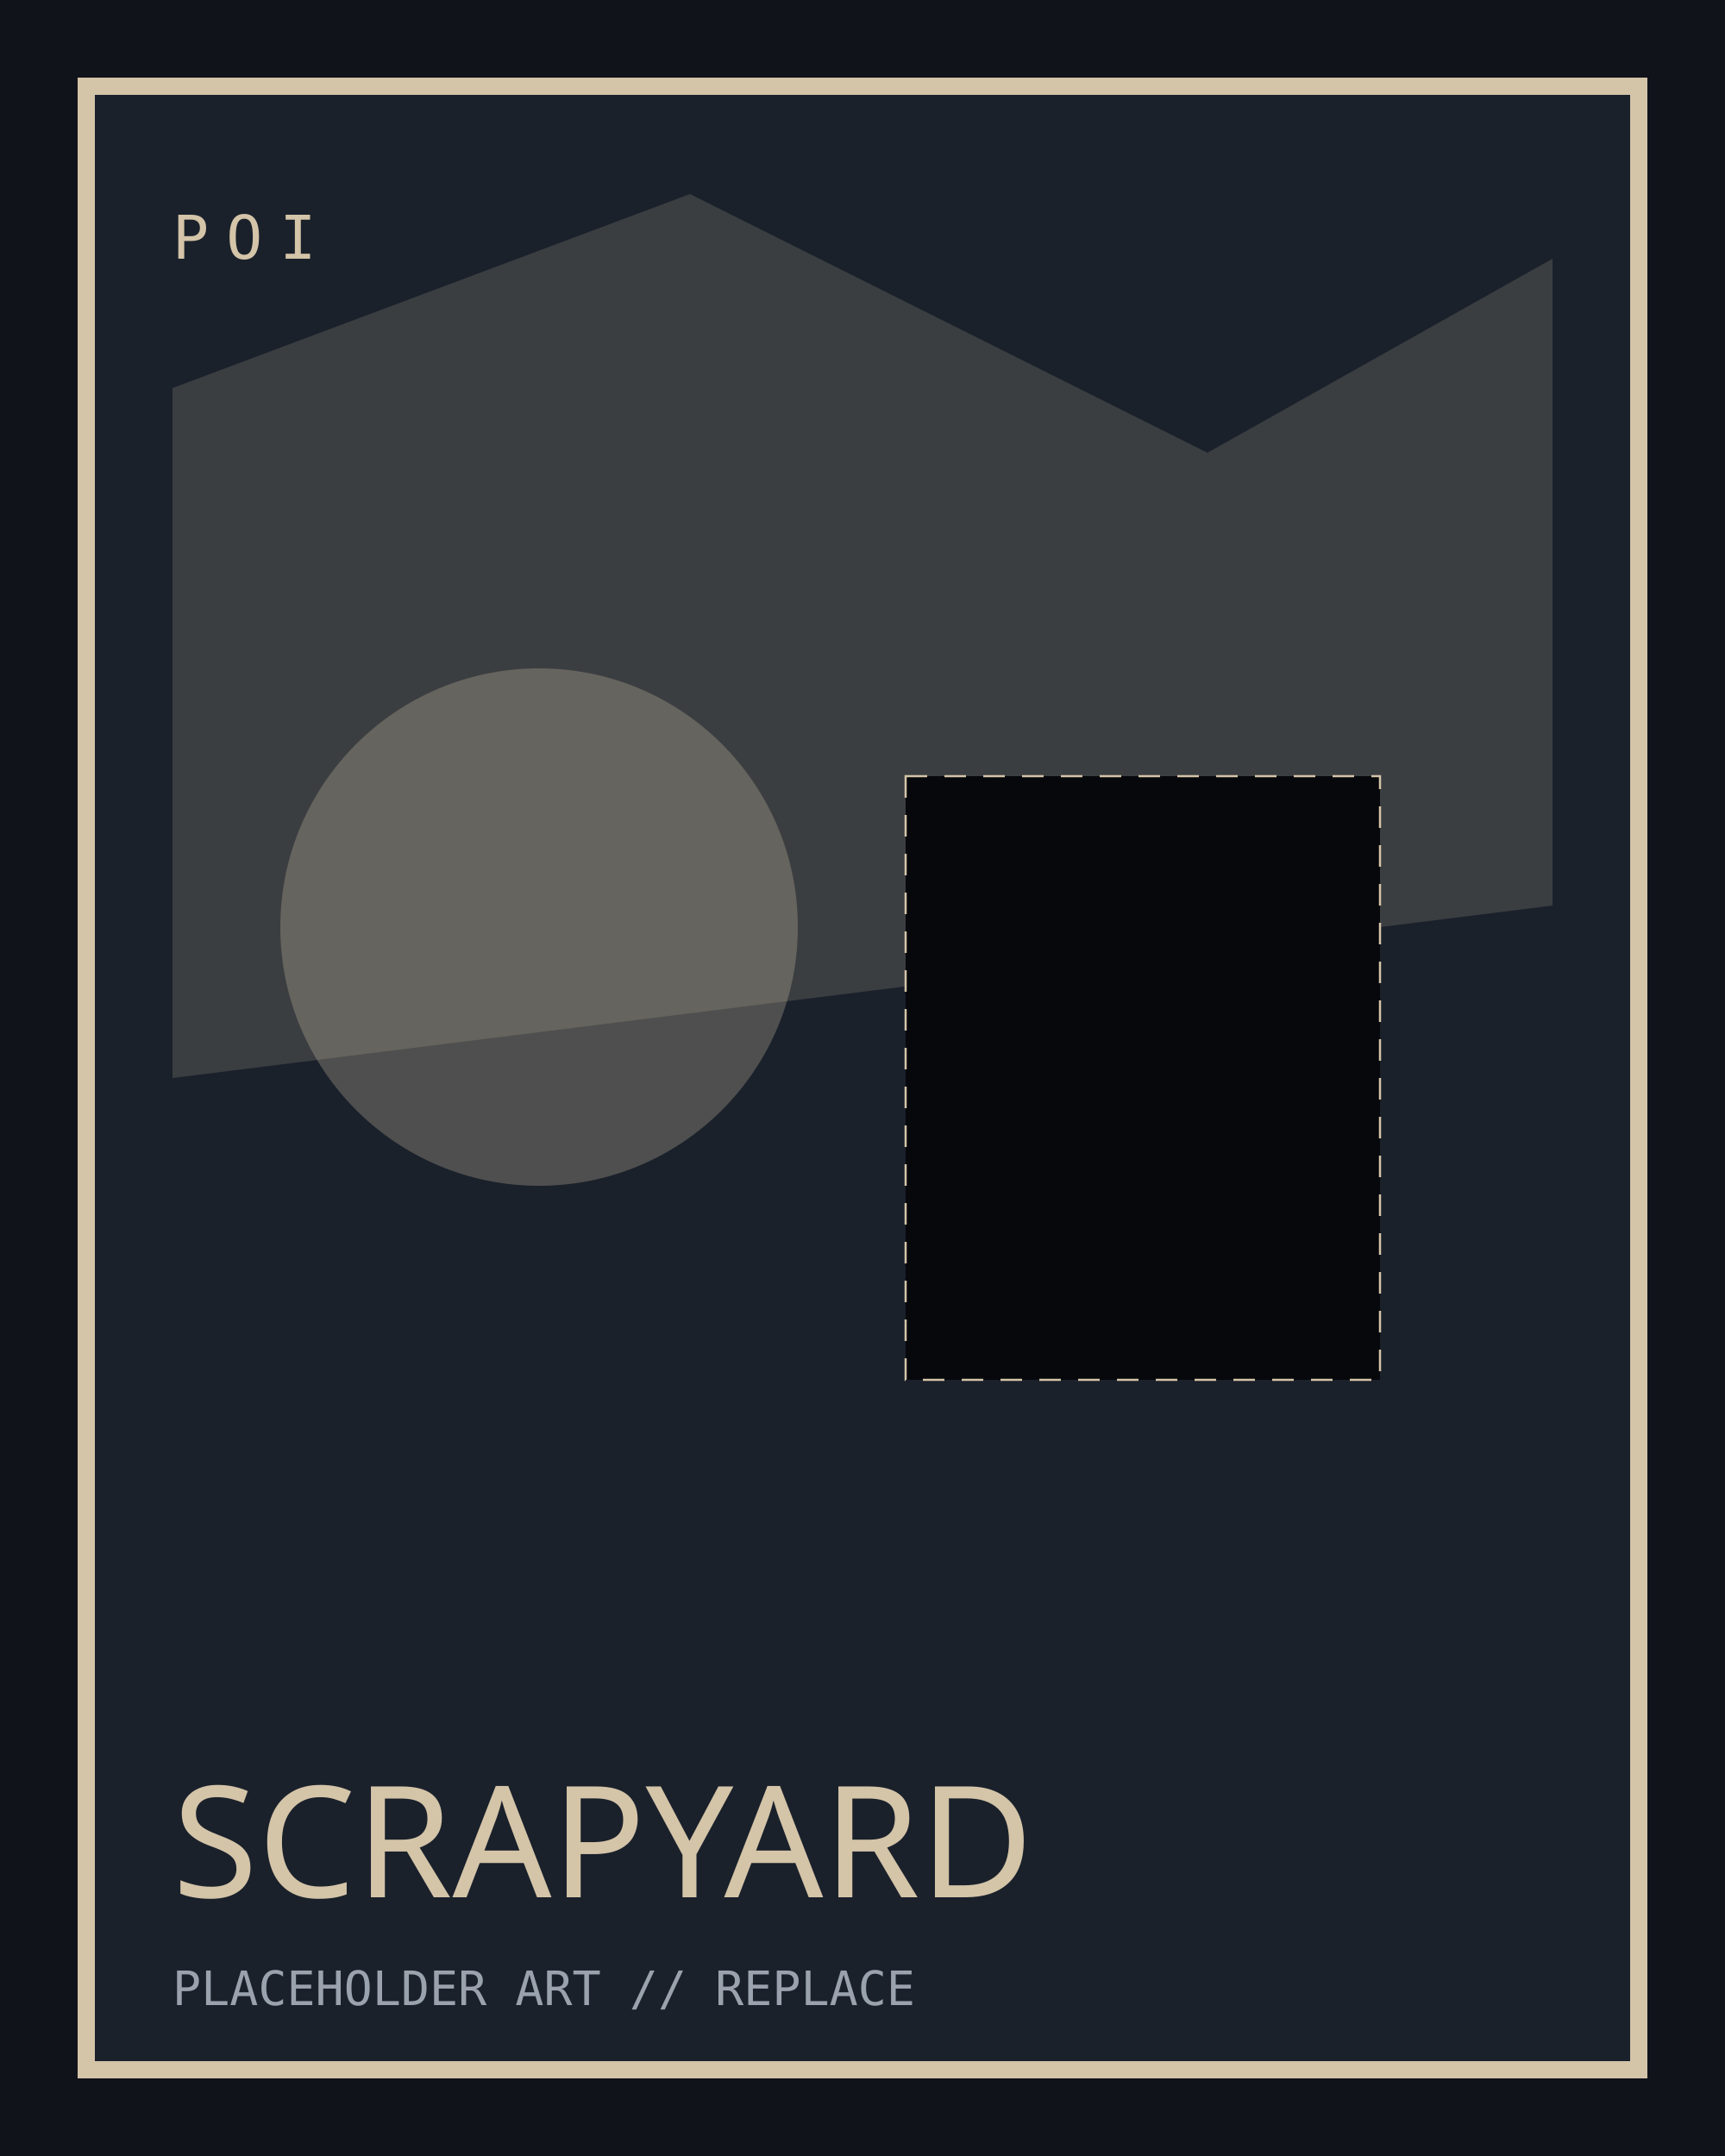
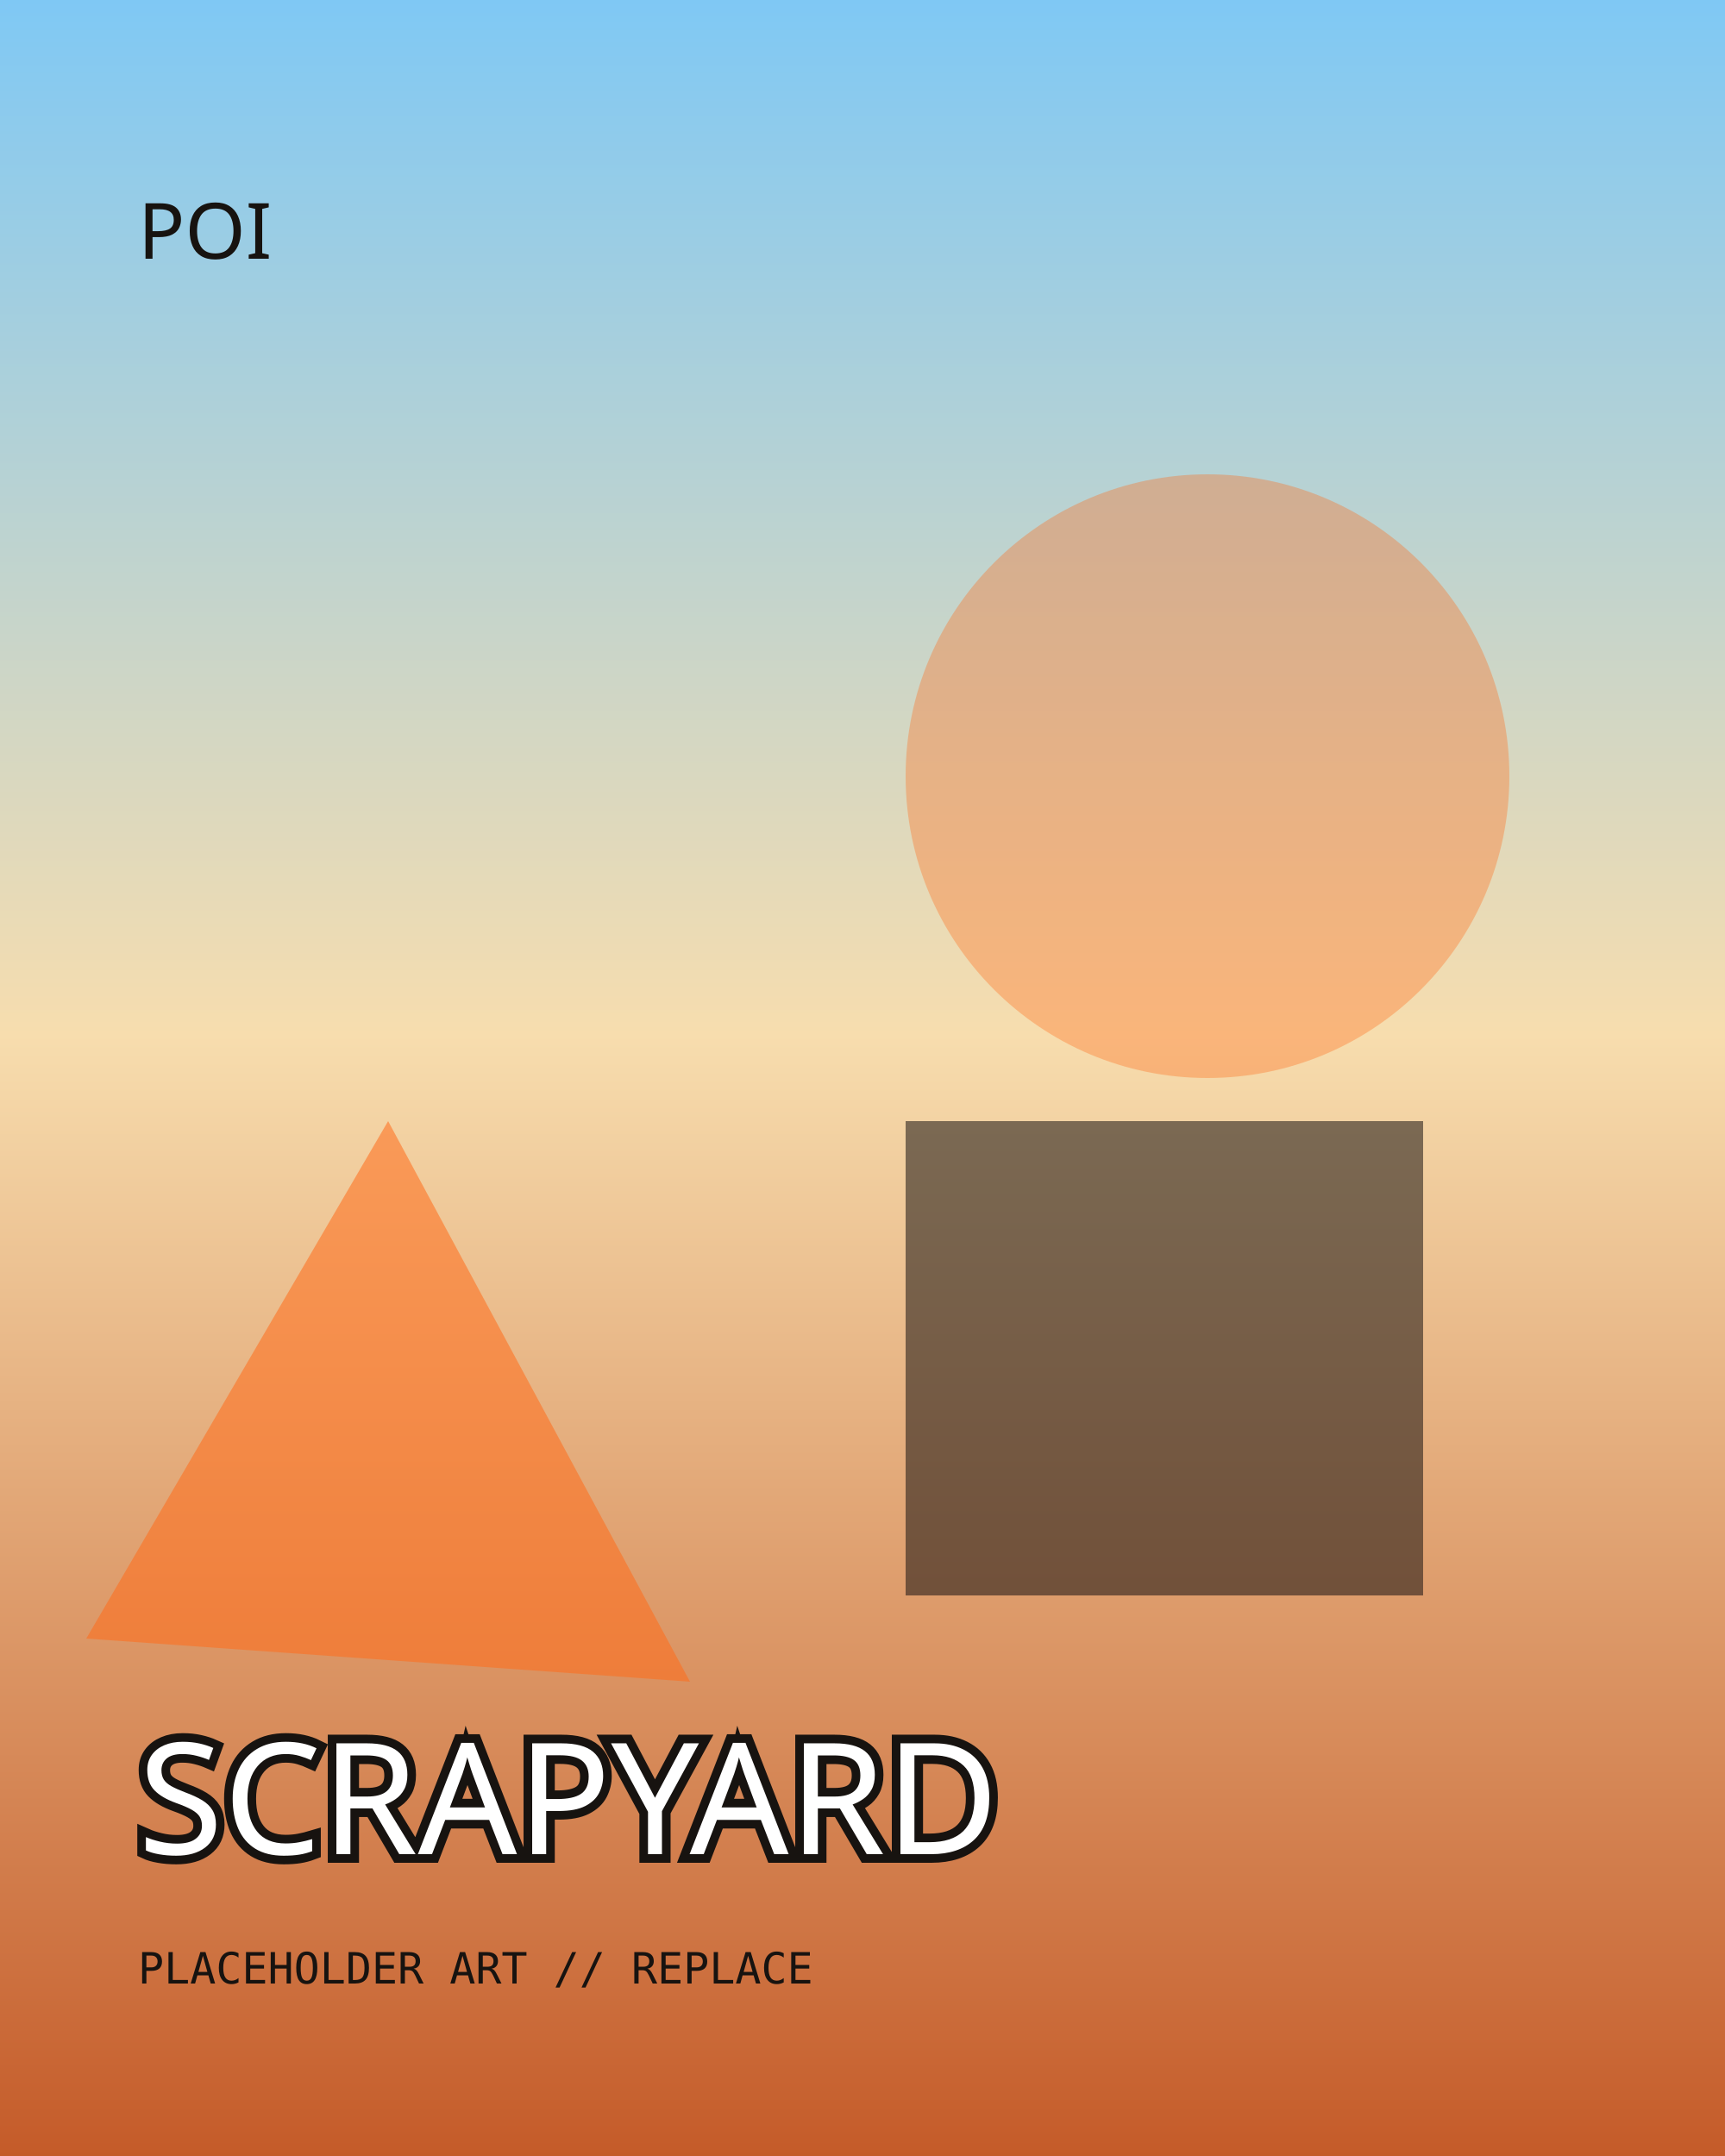
<svg xmlns="http://www.w3.org/2000/svg" viewBox="0 0 800 1000" role="img" aria-label="SCRAPYARD">
-   <rect width="800" height="1000" fill="#10131a" />
-   <rect x="40" y="40" width="720" height="920" fill="#1a212b" stroke="#d4c4a8" stroke-width="8" />
-   <polygon points="80,180 320,90 560,210 720,120 720,420 80,500" fill="#d4c4a8" opacity="0.18" />
-   <circle cx="250" cy="430" r="120" fill="#d4c4a8" opacity="0.28" />
-   <rect x="420" y="360" width="220" height="280" fill="#07080c" stroke="#d4c4a8" stroke-dasharray="10 8" />
-   <text x="80" y="120" fill="#d4c4a8" font-family="monospace" font-size="28" letter-spacing="8">POI</text>
-   <text x="80" y="880" fill="#d4c4a8" font-family="Impact, sans-serif" font-size="72">SCRAPYARD</text>
-   <text x="80" y="930" fill="#9aa3ad" font-family="monospace" font-size="22">PLACEHOLDER ART // REPLACE</text>
+   <defs>
+     <linearGradient id="sky-scrapyard" x1="0" y1="0" x2="0" y2="1">
+       <stop offset="0%" stop-color="#7ec8f5" />
+       <stop offset="48%" stop-color="#f7ddae" />
+       <stop offset="100%" stop-color="#c45a28" />
+     </linearGradient>
+   </defs>
+   <rect width="800" height="1000" fill="url(#sky-scrapyard)" />
+   <path d="M40 760 L180 520 L320 780 Z" fill="#ff6b1a" opacity="0.55" />
+   <circle cx="560" cy="360" r="140" fill="#ff6b1a" opacity="0.35" />
+   <rect x="420" y="520" width="240" height="220" fill="#171310" opacity="0.55" />
+   <text x="64" y="120" fill="#171310" font-family="Impact, sans-serif" font-size="36">POI</text>
+   <text x="64" y="860" fill="#fff" font-family="Impact, sans-serif" font-size="72" stroke="#171310" stroke-width="8" paint-order="stroke">SCRAPYARD</text>
+   <text x="64" y="920" fill="#171310" font-family="monospace" font-size="20">PLACEHOLDER ART // REPLACE</text>
</svg>
